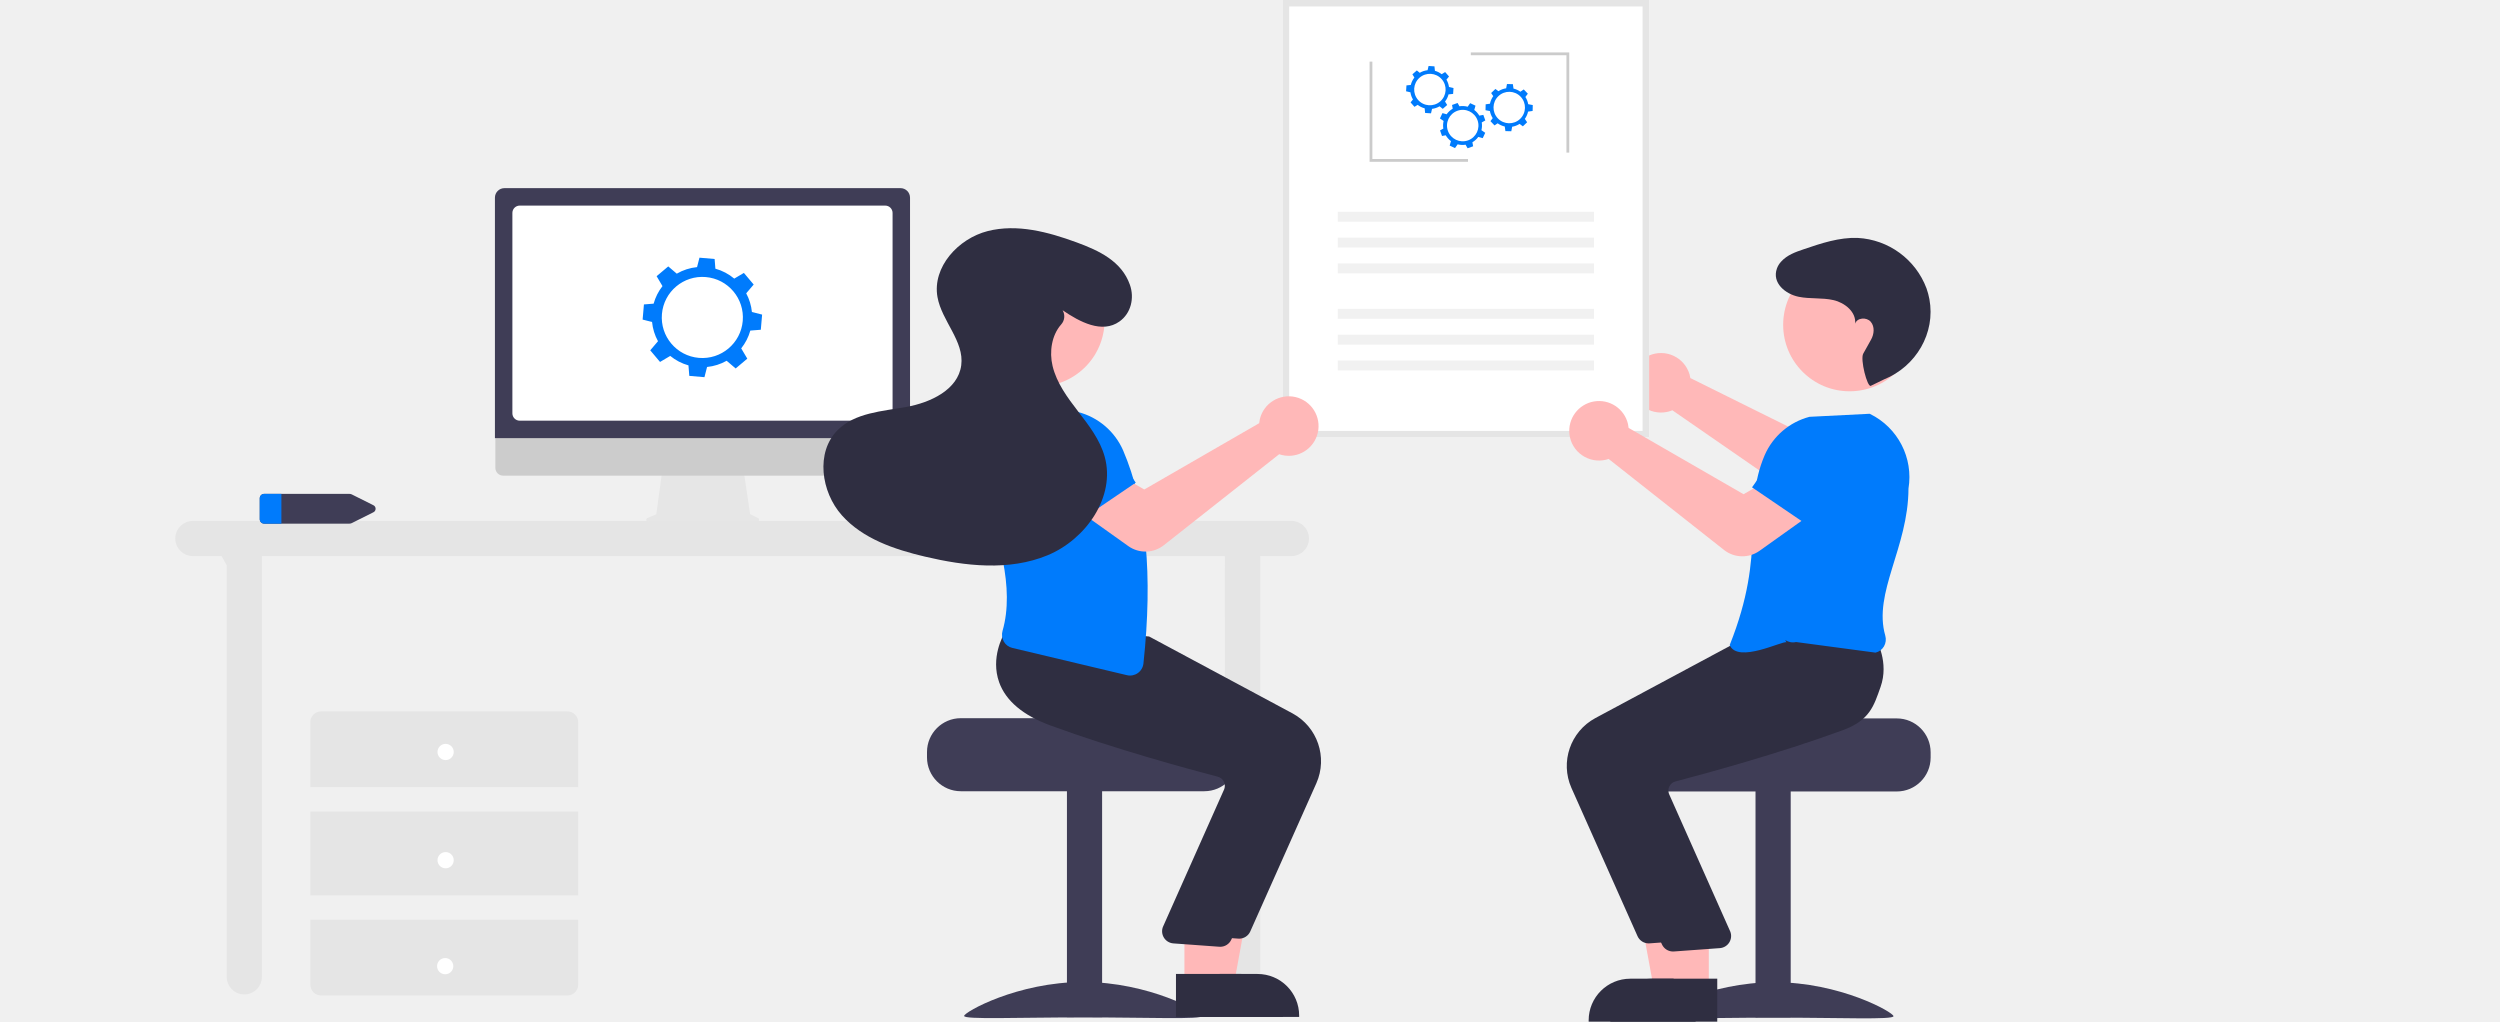
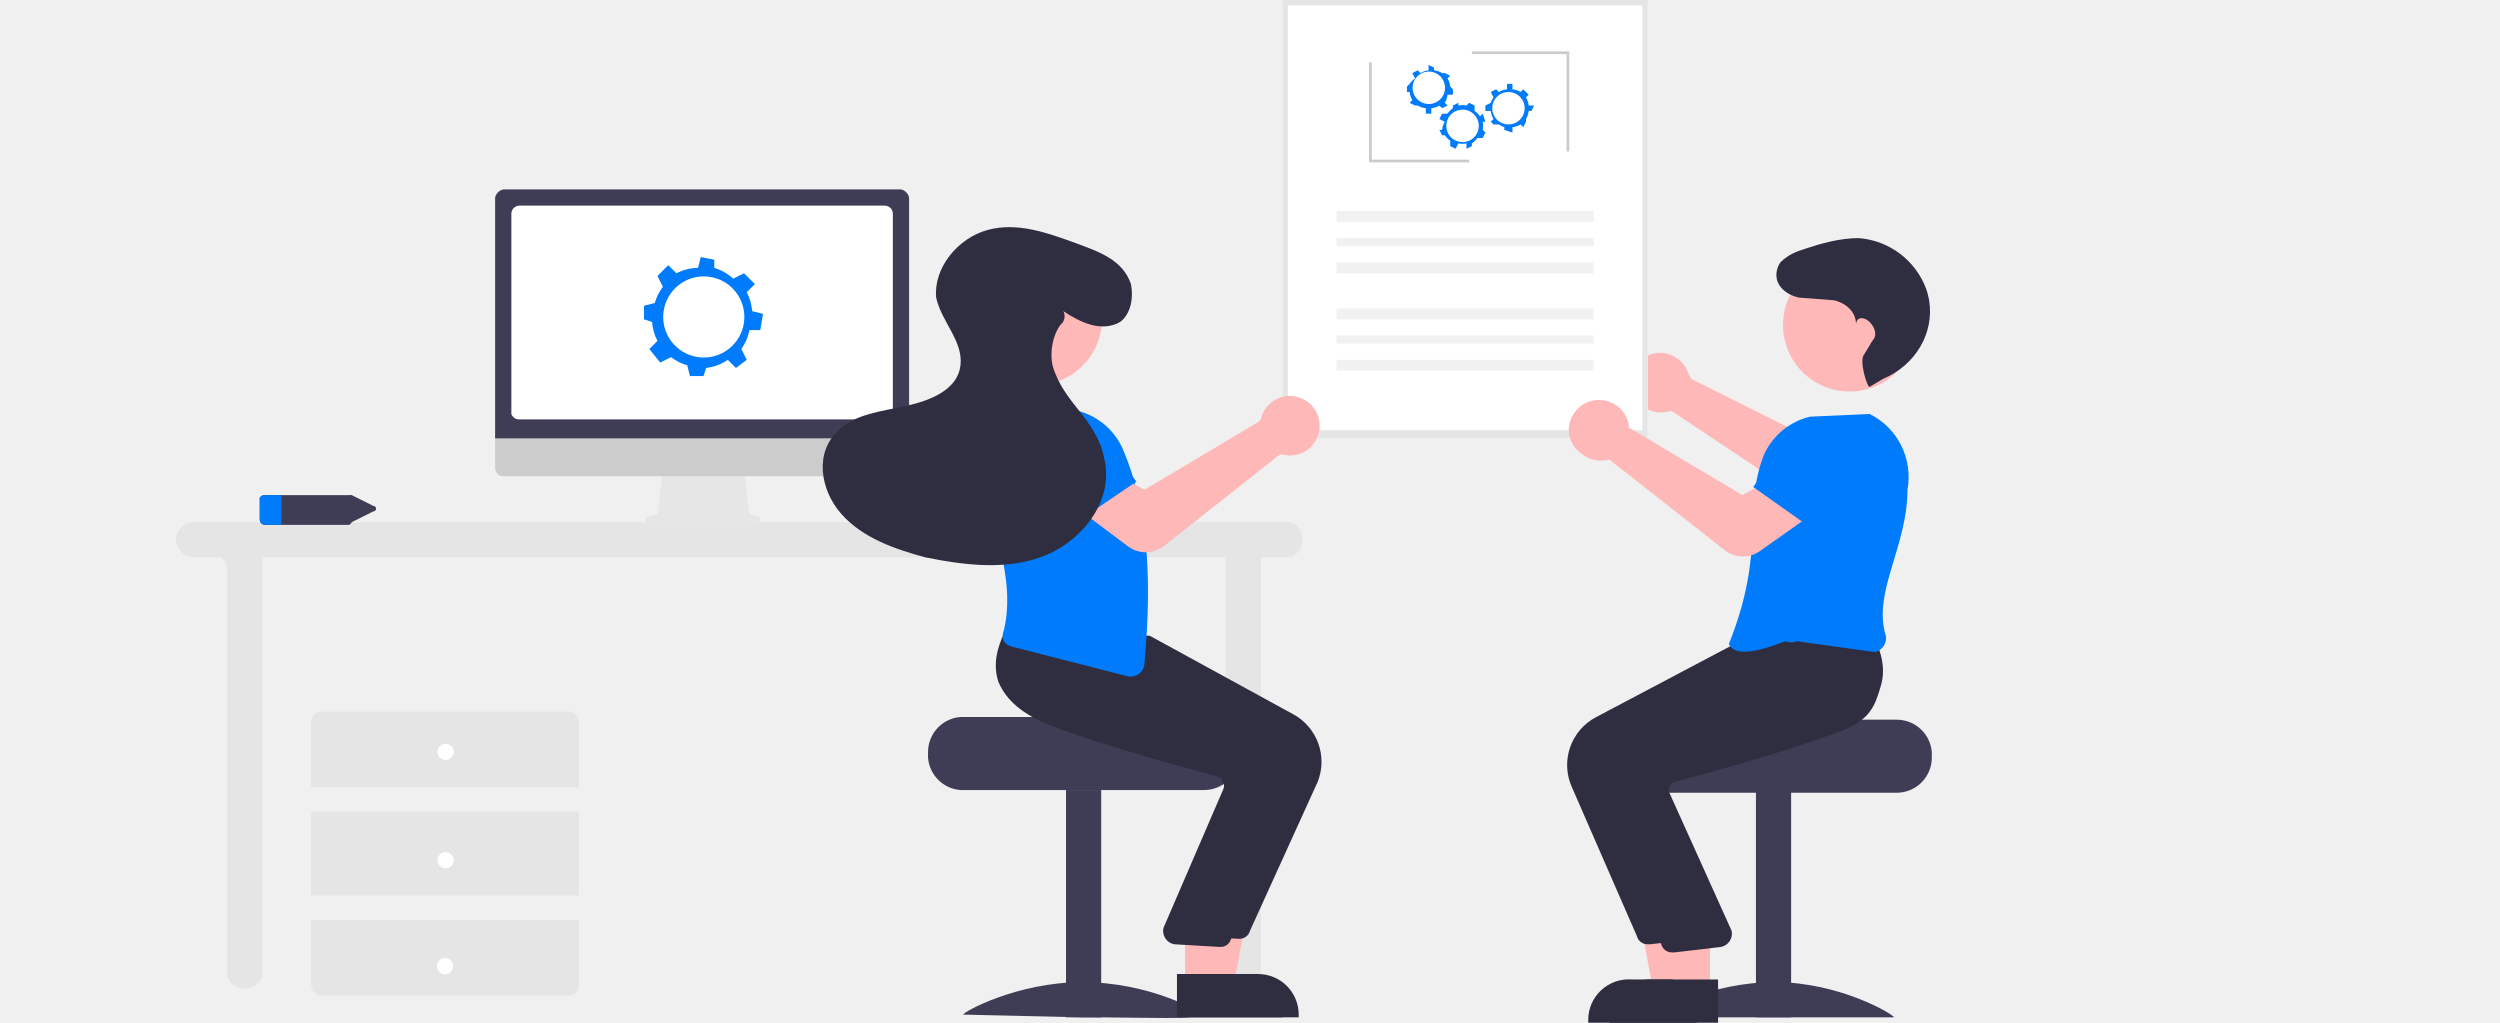
- <svg xmlns="http://www.w3.org/2000/svg" data-name="Layer 1" version="1.1" viewBox="0 0 924 377.61">
-   <path d="M609.545 131.38a11.003 11.003 0 0114.89 6.914 10.593 10.593 0 01.32 1.435l43.939 21.788 10.168-6.738 12.652 14.565-15.526 12.61a11.148 11.148 0 01-13.302.513l-44.579-30.828a10.51 10.51 0 01-1.015.37 11.003 11.003 0 01-14.01-8.561 10.704 10.704 0 01-.163-1.34 11.036 11.036 0 016.626-10.729z" fill="#ffb8b8" />
-   <path d="M64.796 199.032a6.5 6.5 0 006.5 6.5h10.609l1.89 3.428v152.072a6.5 6.5 0 0013 0v-155.5h355.902l.099 155.5a6.5 6.5 0 0013 0v-155.5h11.5a6.5 6.5 0 000-13h-406a6.5 6.5 0 00-6.5 6.5z" fill="#e5e5e5" />
-   <path d="m213.7 290.93v-24a4 4 0 0 0-4-4h-91a4 4 0 0 0-4 4v24zm-99 9h99v31h-99zm0 40v24a4 4 0 0 0 4 4h91a4 4 0 0 0 4-4v-24z" fill="#e5e5e5" />
-   <circle cx="164.7" cy="277.93" r="3" fill="#fff" />
-   <circle cx="164.7" cy="317.93" r="3" fill="#fff" />
-   <circle cx="164.54" cy="357.09" r="3" fill="#fff" />
-   <path d="M96 184.066v7.94a1.65 1.65 0 001.74 1.53h31.42a1.941 1.941 0 00.86-.2l7.93-3.97a1.445 1.445 0 000-2.66l-7.93-3.97a1.941 1.941 0 00-.86-.2H97.74a1.65 1.65 0 00-1.74 1.53z" fill="#3f3d56" />
-   <path d="M97.74 182.536H104v11h-6.26a1.65 1.65 0 01-1.74-1.53v-7.94a1.65 1.65 0 011.74-1.53z" fill="#007bfc" />
-   <path d="M239.282 191.458l3.282-1.382 2.252-16.456h29.988l2.441 16.388 2.937 1.469a.697.697 0 01-.312 1.32h-40.318a.697.697 0 01-.27-1.34z" fill="#e6e6e6" />
-   <path d="M183.08 172.89v-20.772h153.132v20.772a2.918 2.918 0 01-2.912 2.919H185.991a2.918 2.918 0 01-2.912-2.919z" fill="#ccc" />
-   <path d="M182.925 73.054a3.522 3.522 0 013.519-3.518h146.384a3.522 3.522 0 013.518 3.518v88.882h-153.42z" fill="#3f3d56" />
-   <path d="M189.376 152.772V78.7a2.715 2.715 0 012.713-2.713h135.094a2.715 2.715 0 012.713 2.713v74.072a2.715 2.715 0 01-2.713 2.713H192.09a2.715 2.715 0 01-2.713-2.713zM474.1 0h135.39v161.66H474.1z" fill="#fff" />
-   <path d="m474.1 0h135.39v161.66h-135.39zm133 2.389h-130.61v156.88h130.61z" fill="#e5e5e5" />
-   <path d="m494.44 78.285h94.708v3.66h-94.708z" fill="#f1f1f1" />
-   <path d="m578.96 56.406h1.032v-37.027h-36.383v1.033h35.351v35.994zm-72.766 3.397h36.383v-1.032h-35.351v-35.994h-1.032v37.026z" fill="#cbcbcb" />
-   <path d="m494.44 87.827h94.708v3.66h-94.708zm0 9.543h94.708v3.66h-94.708zm0 16.794h94.708v3.66h-94.708zm0 9.543h94.708v3.66h-94.708zm0 9.542h94.708v3.66h-94.708z" fill="#f1f1f1" />
-   <path d="M534.606 29.436l.955-1.169-1.439-1.637-1.282.796a7.149 7.149 0 00-2.498-1.26l-.165-1.643-2.176-.14-.365 1.562a7.152 7.152 0 00-2.897.967l-1.08-.883-1.638 1.439.736 1.185a7.15 7.15 0 00-1.333 2.748l-1.597.161-.14 2.175 1.607.377a7.147 7.147 0 00.937 2.655l-.883 1.08 1.439 1.638 1.185-.735a7.15 7.15 0 002.579 1.29l.172 1.706 2.175.14.387-1.654a7.151 7.151 0 002.787-.947l1.169.954 1.637-1.438-.795-1.282a7.152 7.152 0 001.299-2.642l1.69-.17.14-2.176-1.669-.39a7.151 7.151 0 00-.937-2.707zm-2.28 8.031a5.813 5.813 0 11.532-8.204 5.813 5.813 0 01-.531 8.204zM547.657 45.251l1.317-.736-.737-2.052-1.484.27a7.149 7.149 0 00-1.861-2.09l.45-1.588-1.972-.93-.914 1.32a7.152 7.152 0 00-3.05-.166l-.68-1.217-2.052.736.249 1.373a7.15 7.15 0 00-2.249 2.066l-1.544-.436-.93 1.971 1.357.94a7.147 7.147 0 00-.104 2.815l-1.218.68.737 2.052 1.373-.25a7.15 7.15 0 001.924 2.148l-.467 1.65 1.972.93.967-1.397a7.151 7.151 0 002.94.143l.737 1.317 2.052-.736-.27-1.485a7.152 7.152 0 002.179-1.98l1.634.462.93-1.971-1.409-.977a7.151 7.151 0 00.123-2.862zm-5.07 6.633a5.813 5.813 0 113.507-7.436 5.813 5.813 0 01-3.507 7.436zM563.781 35.84l.907-1.205-1.503-1.58-1.249.847a7.149 7.149 0 00-2.546-1.159l-.231-1.634-2.18-.054-.302 1.576a7.152 7.152 0 00-2.856 1.082l-1.115-.839-1.579 1.503.783 1.155a7.15 7.15 0 00-1.222 2.8l-1.589.224-.054 2.179 1.622.311a7.147 7.147 0 001.042 2.617l-.839 1.114 1.503 1.58 1.155-.783a7.15 7.15 0 002.628 1.186l.24 1.698 2.18.053.32-1.668a7.151 7.151 0 002.747-1.058l1.206.907 1.579-1.503-.847-1.25a7.152 7.152 0 001.193-2.69l1.682-.239.054-2.179-1.684-.323a7.151 7.151 0 00-1.045-2.667zm-1.956 8.116a5.813 5.813 0 11.203-8.218 5.813 5.813 0 01-.203 8.218zM277.317 122.182l3.88-.308.48-5.6-3.769-.967a18.435 18.435 0 00-2.112-6.898l2.763-3.24-3.62-4.3-3.561 2.107a18.443 18.443 0 00-6.97-3.667l-.285-3.587-5.6-.482-.894 3.486a18.437 18.437 0 00-7.494 2.423l-3.15-2.685-4.3 3.619 2.169 3.664a18.43 18.43 0 00-3.272 6.484l-3.587.285-.482 5.6 3.486.894a18.44 18.44 0 002.198 7.102l-2.868 3.365 3.619 4.3 3.77-2.231a18.442 18.442 0 006.738 3.498l.309 3.88 5.6.48.966-3.769a18.445 18.445 0 007.237-2.296l3.333 2.843 4.301-3.62-2.252-3.804a18.441 18.441 0 003.367-6.576zm-19.018 10.089a14.991 14.991 0 1116.22-13.652 14.991 14.991 0 01-16.22 13.652z" fill="#007bfc" />
-   <path d="M701.06 265.528h-48.01c0 1.38-49.48 2.5-49.48 2.5a12.86 12.86 0 00-2.11 2 12.41 12.41 0 00-2.9 8v2a12.505 12.505 0 0012.5 12.5h90a12.51 12.51 0 0012.5-12.5v-2a12.517 12.517 0 00-12.5-12.5z" fill="#3f3d56" />
-   <path d="m648.84 292.03h13v84h-13z" fill="#3f3d56" />
-   <path d="M611.836 375.575c0 1.405 19.7.543 44 .543s44 .862 44-.543-19.7-12.543-44-12.543-44 11.138-44 12.543z" fill="#3f3d56" />
-   <path d="M623.571 365.73l-12.259-.001-5.833-31.797 18.094.001-.002 31.797z" fill="#ffb8b8" />
-   <path d="M626.698 377.613l-39.53-.001v-.5a15.386 15.386 0 0115.386-15.386h24.145zM605.235 346.012l-24.44-54.808a20.086 20.086 0 018.818-25.784l53.013-28.428 24.191-2.058 22.315-2.028.16.272c.207.348 5.005 8.635 1.761 17.722-2.46 6.893-8.859 12.277-19.018 16.002-23.715 8.695-51.11 16.127-61.787 18.918a3.451 3.451 0 00-2.211 1.76 3.498 3.498 0 00-.196 2.799l22.706 51.014a4.5 4.5 0 01-3.81 6.03l-16.966 1.235q-.216.02-.43.02a4.497 4.497 0 01-4.106-2.666z" fill="#2f2e41" />
-   <path d="M631.571 365.73l-12.259-.001-5.833-31.797 18.094.001-.002 31.797z" fill="#ffb8b8" />
-   <path d="M634.698 377.613l-39.53-.001v-.5a15.386 15.386 0 0115.386-15.386h24.145zM614.235 349.012l-24.44-54.808a20.086 20.086 0 018.818-25.784l53.013-28.428 24.191-2.058 17.478-1.516-.002-.24c.206.348 5.004 8.635 1.76 17.722-2.46 6.893-3.859 12.277-14.018 16.002-23.715 8.695-51.11 16.127-61.787 18.918a3.451 3.451 0 00-2.211 1.76 3.498 3.498 0 00-.196 2.799l22.706 51.014a4.5 4.5 0 01-3.81 6.03l-16.966 1.235q-.216.02-.43.02a4.497 4.497 0 01-4.106-2.666z" fill="#2f2e41" />
-   <path d="M660.295 237.418c-1.172-.829-18 8-21 1 14-35 4.353-50.113 12.928-70.184a24.992 24.992 0 0116.567-14.18l22.25-1.123.115.056a26.005 26.005 0 0114.22 27.588c-.08 21.843-13.149 38.503-8.58 54.346a5.122 5.122 0 01-.483 3.984 4.884 4.884 0 01-3.116 2.309l-29.378-3.92a4.964 4.964 0 01-4.017-.777z" fill="#007bfc" />
-   <circle cx="683.62" cy="120.06" r="24.561" fill="#ffb8b8" />
-   <path d="M637.223 203.29l-42.674-33.666a10.517 10.517 0 01-1.036.306 11.027 11.027 0 01-8.818-1.692 10.913 10.913 0 01-4.626-7.733 11.001 11.001 0 0121.635-3.801 10.574 10.574 0 01.229 1.452l42.481 24.507 10.572-6.086 11.711 15.332-16.414 11.7a10.942 10.942 0 01-13.06-.32z" fill="#ffb8b8" />
-   <path d="m671.9 196.68-24.348-16.558 11.443-16.206a11.168 11.168 0 0 1 13.928-3.64 11.168 11.168 0 0 1 5.895 13.282z" fill="#007bfc" />
-   <path d="M691.438 142.604c-1.305.57-3.977-9.828-2.78-11.907 1.78-3.093 1.675-3.071 2.856-5.117s1.447-4.848-.084-6.648-5.072-1.562-5.77.696c.45-4.288-3.792-7.735-7.993-8.703s-8.633-.368-12.857-1.23c-4.902-1-10.003-5.11-8.047-10.5a7.593 7.593 0 011.481-2.434c2.26-2.541 5.421-3.626 8.512-4.675 6.43-2.183 13.036-4.393 19.822-4.152a28.798 28.798 0 0125.446 18.61 26.158 26.158 0 011.084 4.025c2.33 12.524-4.944 24.878-16.756 29.647z" fill="#2f2e41" />
-   <path d="M342.619 277.94v2a12.51 12.51 0 0012.5 12.5h90a12.505 12.505 0 0012.5-12.5v-2a12.41 12.41 0 00-2.9-8 12.86 12.86 0 00-2.11-2s-49.48-1.12-49.48-2.5h-48.01a12.517 12.517 0 00-12.5 12.5z" fill="#3f3d56" />
-   <path d="m394.34 291.94h13v84h-13z" fill="#3f3d56" />
-   <path d="M400.343 362.943c-24.301 0-44 11.139-44 12.543s19.699.544 44 .544 44 .861 44-.544c0-1.404-19.7-12.543-44-12.543z" fill="#3f3d56" />
-   <path d="M443.761 332.185l18.094-.001-5.833 31.797-12.259.001-.002-31.797z" fill="#ffb8b8" />
-   <path d="M440.636 359.978h24.145a15.386 15.386 0 0115.386 15.386v.5l-39.53.001zM457.993 346.93q-.214 0-.43-.02l-16.966-1.235a4.5 4.5 0 01-3.81-6.03l22.707-51.014a3.498 3.498 0 00-.196-2.8 3.451 3.451 0 00-2.212-1.759c-10.677-2.79-38.072-10.223-61.786-18.918-10.16-3.725-16.559-9.11-19.019-16.002-3.243-9.087 1.555-17.374 1.76-17.722l.162-.272 22.314 2.028 24.192 2.058 53.013 28.428a20.086 20.086 0 018.819 25.784L462.1 344.263a4.497 4.497 0 01-4.107 2.668z" fill="#2f2e41" />
-   <path d="M437.761 332.185l18.094-.001-5.833 31.797-12.259.001-.002-31.797z" fill="#ffb8b8" />
-   <path d="M434.636 359.978h24.145a15.386 15.386 0 0115.386 15.386v.5l-39.53.001zM450.993 349.93q-.214 0-.43-.02l-16.966-1.235a4.5 4.5 0 01-3.81-6.03l22.707-51.014a3.498 3.498 0 00-.196-2.8 3.451 3.451 0 00-2.212-1.759c-10.677-2.79-38.072-10.223-61.786-18.918-10.16-3.725-16.559-9.11-19.019-16.002-3.243-9.087 1.555-17.374 1.76-17.722l.162-.272 22.314 2.028 24.192 2.058 53.013 28.428a20.086 20.086 0 018.819 25.784L455.1 347.263a4.497 4.497 0 01-4.107 2.668z" fill="#2f2e41" />
-   <path d="M365.504 155.887a11.168 11.168 0 0114.262-2.784 11.168 11.168 0 015.002 13.5l-6.72 18.666-27.524-10.46z" fill="#007bfc" />
-   <path d="M420.534 248.77a4.964 4.964 0 01-4.017.777l-42.379-10.081a4.884 4.884 0 01-3.115-2.31 5.122 5.122 0 01-.484-3.983c4.57-15.843-1.423-35.483-8.579-54.346a26.005 26.005 0 0114.22-27.588l.115-.056 22.25 1.123a24.992 24.992 0 0116.566 14.18c8.576 20.07 11.031 45.825 7.506 78.735a4.999 4.999 0 01-2.083 3.548z" fill="#007bfc" />
-   <circle transform="rotate(-80.783 299.22 330.01)" cx="521.72" cy="379.5" r="24.561" fill="#ffb8b8" />
-   <path d="M417.052 201.86l-16.414-11.699 11.71-15.332 10.572 6.086 42.482-24.507a10.574 10.574 0 01.229-1.452 11 11 0 118.19 13.226 10.518 10.518 0 01-1.036-.306l-42.674 33.666a10.942 10.942 0 01-13.06.318z" fill="#ffb8b8" />
-   <path d="M388.513 171.814a11.168 11.168 0 015.894-13.283 11.168 11.168 0 0113.93 3.64l11.442 16.207-24.349 16.558z" fill="#007bfc" />
-   <path d="M392.785 114.758a4.437 4.437 0 01-.594 5.186c-3.489 3.946-4.42 10.054-3.162 15.315 1.51 6.313 5.516 11.693 9.473 16.839s8.05 10.43 9.788 16.684c4.115 14.806-6.938 30.595-21.141 36.46s-30.378 4.008-45.332.474c-11.287-2.668-22.935-6.592-30.654-15.248s-9.767-23.31-1.564-31.51c6.43-6.426 16.443-6.944 25.39-8.555s19.083-6.354 20.282-15.366c1.191-8.955-7.199-16.356-8.779-25.25-1.965-11.06 7.655-21.599 18.54-24.373s22.367.308 32.912 4.18c8.11 2.98 16.593 6.867 19.68 15.695 1.717 4.91.383 10.504-3.85 13.525-6.448 4.601-14.736.16-21.05-4.16z" fill="#2f2e41" />
+ <svg xmlns="http://www.w3.org/2000/svg" data-name="Layer 1" viewBox="0 0 924 378">
+   <path fill="#ffb8b8" d="M610 131a11 11 0 0 1 14 7 11 11 0 0 1 1 2l44 22 10-7 13 14-16 13a11 11 0 0 1-13 0l-45-30a11 11 0 0 1-1 0 11 11 0 0 1-14-9 11 11 0 0 1 0-1 11 11 0 0 1 7-11z" />
+   <path fill="#e5e5e5" d="M65 199a7 7 0 0 0 6 7h11l2 3v152a7 7 0 0 0 13 0V206h356v155a7 7 0 0 0 13 0V206h11a7 7 0 0 0 0-13H71a7 7 0 0 0-6 6z" />
+   <path fill="#e5e5e5" d="M214 291v-24a4 4 0 0 0-4-4h-91a4 4 0 0 0-4 4v24zm-99 9h99v31h-99zm0 40v24a4 4 0 0 0 4 4h91a4 4 0 0 0 4-4v-24z" />
+   <circle cx="164.7" cy="277.9" r="3" fill="#fff" />
+   <circle cx="164.7" cy="317.9" r="3" fill="#fff" />
+   <circle cx="164.5" cy="357.1" r="3" fill="#fff" />
+   <path fill="#3f3d56" d="M96 184v8a2 2 0 0 0 2 2h31a2 2 0 0 0 1-1l8-4a1 1 0 0 0 0-2l-8-4a2 2 0 0 0-1 0H98a2 2 0 0 0-2 1z" />
+   <path fill="#007bfc" d="M98 183h6v11h-6a2 2 0 0 1-2-2v-8a2 2 0 0 1 2-1z" />
+   <path fill="#e6e6e6" d="m239 191 4-1 2-16h30l2 16 3 1a1 1 0 0 1 0 2h-40a1 1 0 0 1-1-2z" />
+   <path fill="#ccc" d="M183 173v-21h153v21a3 3 0 0 1-3 3H186a3 3 0 0 1-3-3z" />
+   <path fill="#3f3d56" d="M183 73a4 4 0 0 1 3-3h147a4 4 0 0 1 3 3v89H183z" />
+   <path fill="#fff" d="M189 153V79a3 3 0 0 1 3-3h135a3 3 0 0 1 3 3v74a3 3 0 0 1-3 2H192a3 3 0 0 1-3-2zM474 0h135v162H474z" />
+   <path fill="#e5e5e5" d="M474 0h135v162H474zm133 2H476v157h131z" />
+   <path fill="#f1f1f1" d="M494 78h95v4h-95z" />
+   <path fill="#cbcbcb" d="M579 56h1V19h-36v1h35v36zm-73 4h37v-1h-36V23h-1v37z" />
+   <path fill="#f1f1f1" d="M494 88h95v3h-95zm0 9h95v4h-95zm0 17h95v4h-95zm0 10h95v3h-95zm0 9h95v4h-95z" />
+   <path fill="#007bfc" d="m535 29 1-1-2-1h-1a7 7 0 0 0-3-1v-1l-2-1v2a7 7 0 0 0-3 1l-1-1-2 1 1 2a7 7 0 0 0-2 2l-1 1v2h1a7 7 0 0 0 1 3l-1 1 2 1h1a7 7 0 0 0 3 1v2h2v-2a7 7 0 0 0 3-1l1 1 2-1-1-1a7 7 0 0 0 1-3h2v-2l-1-1a7 7 0 0 0-1-3zm-3 8a6 6 0 1 1 1-8 6 6 0 0 1-1 8zm16 8h1l-1-3-1 1a7 7 0 0 0-2-2v-2l-2-1-1 1a7 7 0 0 0-3 0v-1l-2 1v1a7 7 0 0 0-2 2h-2l-1 2 2 1a7 7 0 0 0-1 3h-1l1 2h1a7 7 0 0 0 2 2v2l2 1 1-2a7 7 0 0 0 3 0v2l2-1v-1a7 7 0 0 0 2-2h2l1-2-1-1a7 7 0 0 0 0-3zm-5 7a6 6 0 1 1 3-8 6 6 0 0 1-3 8zm21-16 1-1-2-2-1 1a7 7 0 0 0-3-1v-2h-2v2a7 7 0 0 0-3 1l-1-1-2 1 1 2a7 7 0 0 0-1 2l-2 1v2h2a7 7 0 0 0 1 3l-1 1 1 1h2a7 7 0 0 0 2 1v1l3 1v-2a7 7 0 0 0 3-1l1 1 1-2v-1a7 7 0 0 0 1-3h1l1-2h-2a7 7 0 0 0-1-3zm-2 8a6 6 0 1 1 0-8 6 6 0 0 1 0 8zm-285 78h4l1-6-4-1a18 18 0 0 0-2-7l3-3-4-4-4 2a18 18 0 0 0-7-4v-3l-5-1-1 4a18 18 0 0 0-8 2l-3-3-4 4 2 4a18 18 0 0 0-3 6l-4 1v5l3 1a18 18 0 0 0 2 7l-3 3 4 5 4-2a18 18 0 0 0 6 3l1 4h5l1-3a18 18 0 0 0 8-3l3 3 4-3-2-4a18 18 0 0 0 3-7zm-19 10a15 15 0 1 1 17-13 15 15 0 0 1-17 13z" />
+   <path fill="#3f3d56" d="M701 266h-48l-49 2a13 13 0 0 0-3 2 12 12 0 0 0-2 8v2a13 13 0 0 0 12 13h90a13 13 0 0 0 13-13v-2a13 13 0 0 0-13-12z" />
+   <path fill="#3f3d56" d="M649 292h13v84h-13z" />
+   <path fill="#3f3d56" d="M612 376h88c0-1-20-13-44-13s-44 11-44 13z" />
+   <path fill="#ffb8b8" d="M624 366h-13l-6-32h19v32z" />
+   <path fill="#2f2e41" d="M627 378h-40v-1a15 15 0 0 1 16-15h24zm-22-32-24-55a20 20 0 0 1 9-26l53-28 24-2 22-2c0 1 5 9 2 18-2 7-9 12-19 16-24 9-51 16-62 19a3 3 0 0 0-2 2 3 3 0 0 0 0 2l23 51a5 5 0 0 1-4 6l-17 2h-1a4 4 0 0 1-4-3z" />
+   <path fill="#ffb8b8" d="M632 366h-13l-6-32h19v32z" />
+   <path fill="#2f2e41" d="M635 378h-40v-1a15 15 0 0 1 16-15h24zm-21-29-24-55a20 20 0 0 1 9-26l53-28 24-2 17-2c0 1 5 9 2 18-2 7-4 12-14 16-24 9-51 16-62 19a3 3 0 0 0-2 2 3 3 0 0 0 0 2l23 51a5 5 0 0 1-4 6l-17 2h-1a4 4 0 0 1-4-3z" />
+   <path fill="#007bfc" d="M660 237c-1 0-18 8-21 1 14-35 5-50 13-70a25 25 0 0 1 17-14l22-1a26 26 0 0 1 14 28c0 21-13 38-8 54a5 5 0 0 1-1 4 5 5 0 0 1-3 2l-29-4a5 5 0 0 1-4 0z" />
+   <circle cx="683.6" cy="120.1" r="24.6" fill="#ffb8b8" />
+   <path fill="#ffb8b8" d="m637 203-42-33a11 11 0 0 1-1 0 11 11 0 0 1-9-2 11 11 0 0 1-5-7 11 11 0 0 1 22-4 11 11 0 0 1 0 1l42 25 11-6 12 15-17 12a11 11 0 0 1-13-1z" />
+   <path fill="#007bfc" d="m672 197-24-17 11-16a11 11 0 0 1 14-4 11 11 0 0 1 6 14z" />
+   <path fill="#2f2e41" d="M691 143c-1 0-4-10-2-12l3-5c2-2 1-5-1-7s-5-2-5 1c0-5-4-8-8-9l-13-1c-5-1-10-5-8-11a8 8 0 0 1 1-2c3-3 6-4 9-5 6-2 13-4 20-4a29 29 0 0 1 25 19 26 26 0 0 1 1 4c2 12-5 24-17 29z" />
+   <path fill="#3f3d56" d="M343 278v2a13 13 0 0 0 12 12h90a13 13 0 0 0 13-12v-2a12 12 0 0 0-3-8 13 13 0 0 0-2-2s-50-1-50-3h-48a13 13 0 0 0-12 13z" />
+   <path fill="#3f3d56" d="M394 292h13v84h-13z" />
+   <path fill="#3f3d56" d="M400 363c-24 0-44 11-44 12l44 1c24 0 44 1 44-1 0-1-19-12-44-12z" />
+   <path fill="#ffb8b8" d="M444 332h18l-6 32h-12v-32z" />
+   <path fill="#2f2e41" d="M441 360h24a15 15 0 0 1 15 15v1h-39zm17-13-17-1a5 5 0 0 1-4-6l22-51a3 3 0 0 0 0-3 3 3 0 0 0-2-2c-11-3-38-10-62-19-10-4-16-9-19-16-3-9 2-17 2-18l23 2 24 2 53 29a20 20 0 0 1 9 25l-25 55a4 4 0 0 1-4 3z" />
+   <path fill="#ffb8b8" d="M438 332h18l-6 32h-12v-32z" />
+   <path fill="#2f2e41" d="M435 360h24a15 15 0 0 1 15 15v1h-39zm16-10-17-1a5 5 0 0 1-4-6l22-51a3 3 0 0 0 0-3 3 3 0 0 0-2-2c-11-3-38-10-62-19-10-4-16-9-19-16-3-9 2-17 2-18l23 2 24 2 53 29a20 20 0 0 1 9 25l-25 55a4 4 0 0 1-4 3z" />
+   <path fill="#007bfc" d="M366 156a11 11 0 0 1 14-3 11 11 0 0 1 5 14l-7 18-27-10z" />
+   <path fill="#007bfc" d="M421 249a5 5 0 0 1-4 1l-43-11a5 5 0 0 1-3-2 5 5 0 0 1 0-4c4-16-2-35-9-54a26 26 0 0 1 14-28l23 1a25 25 0 0 1 16 14c9 21 11 46 8 79a5 5 0 0 1-2 4z" />
+   <circle cx="521.7" cy="379.5" r="24.6" fill="#ffb8b8" transform="rotate(-81 299 330)" />
+   <path fill="#ffb8b8" d="m417 202-16-12 11-15 11 6 42-25a11 11 0 0 1 1-1 11 11 0 1 1 8 13 11 11 0 0 1-1 0l-43 34a11 11 0 0 1-13 0z" />
+   <path fill="#007bfc" d="M389 172a11 11 0 0 1 5-13 11 11 0 0 1 14 3l12 16-25 17z" />
+   <path fill="#2f2e41" d="M393 115a4 4 0 0 1-1 5c-3 4-4 10-3 15 2 7 6 12 10 17s8 11 9 17c4 15-7 30-21 36s-30 4-45 1c-11-3-23-7-31-16s-10-23-1-31c6-6 16-7 25-9s19-6 20-15-7-16-9-25c-1-11 8-22 19-25s22 1 33 5c8 3 17 6 20 15 1 5 0 11-4 14-7 4-15 0-21-4z" />
</svg>
